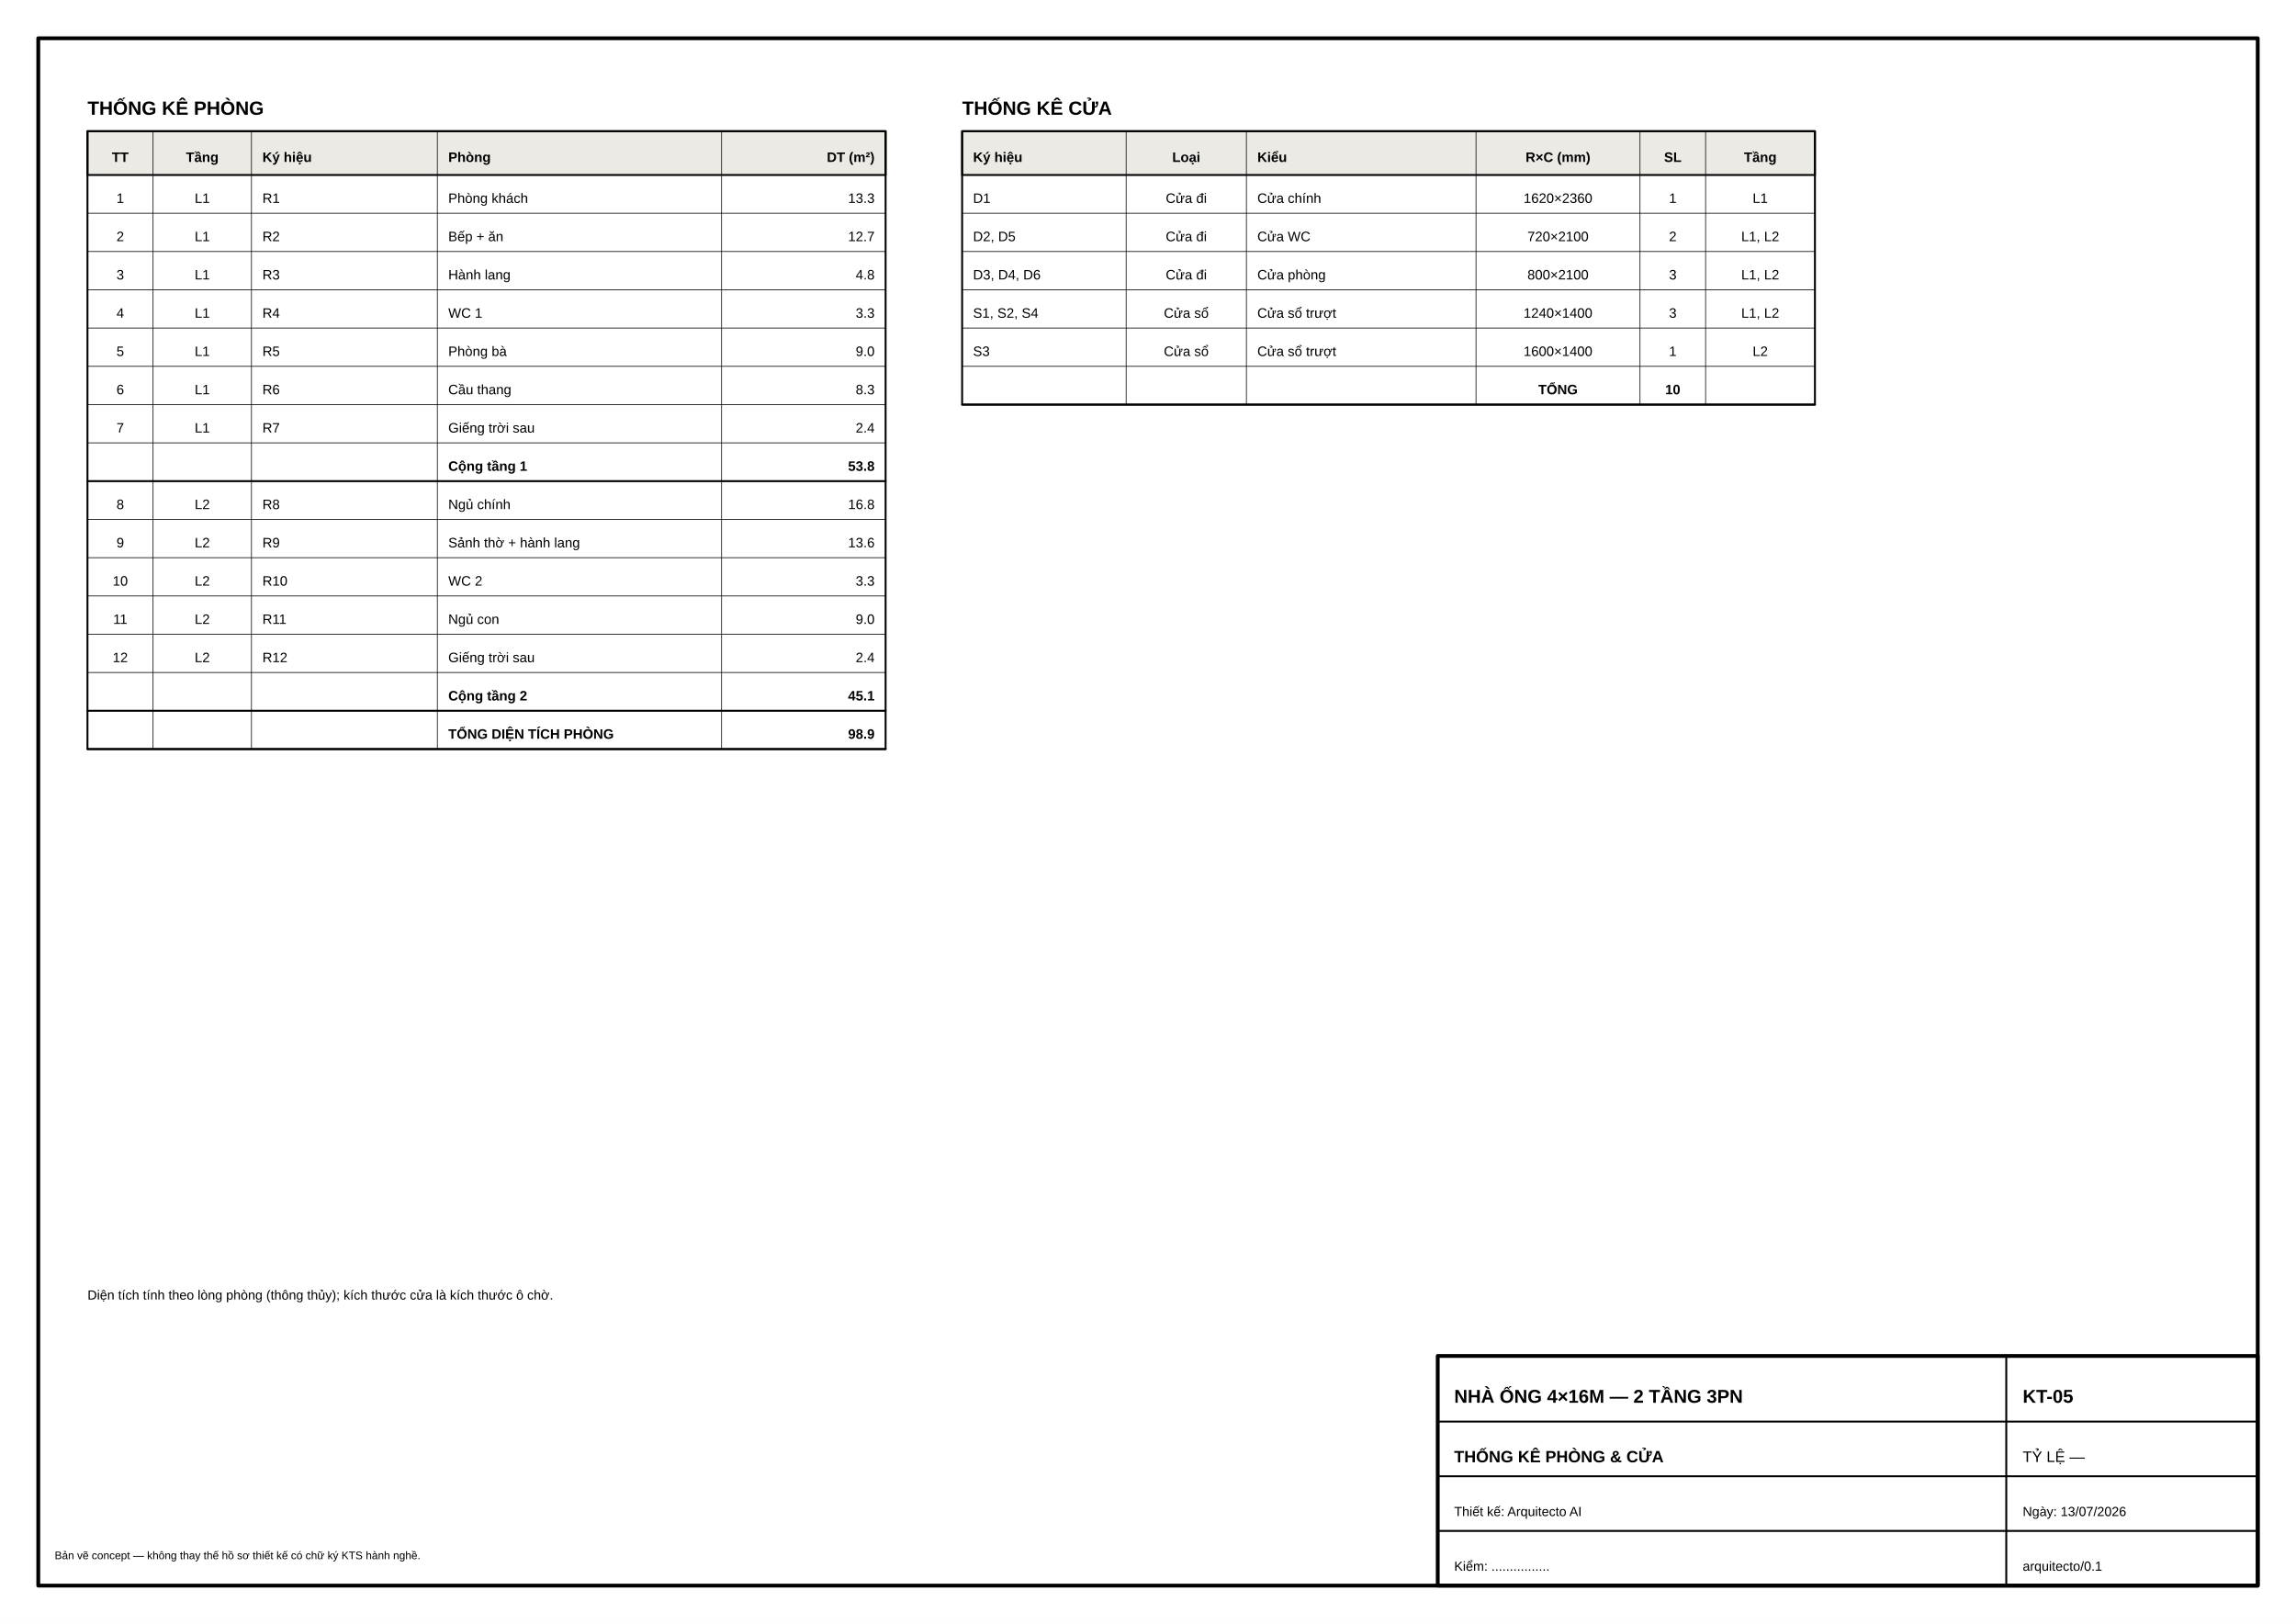
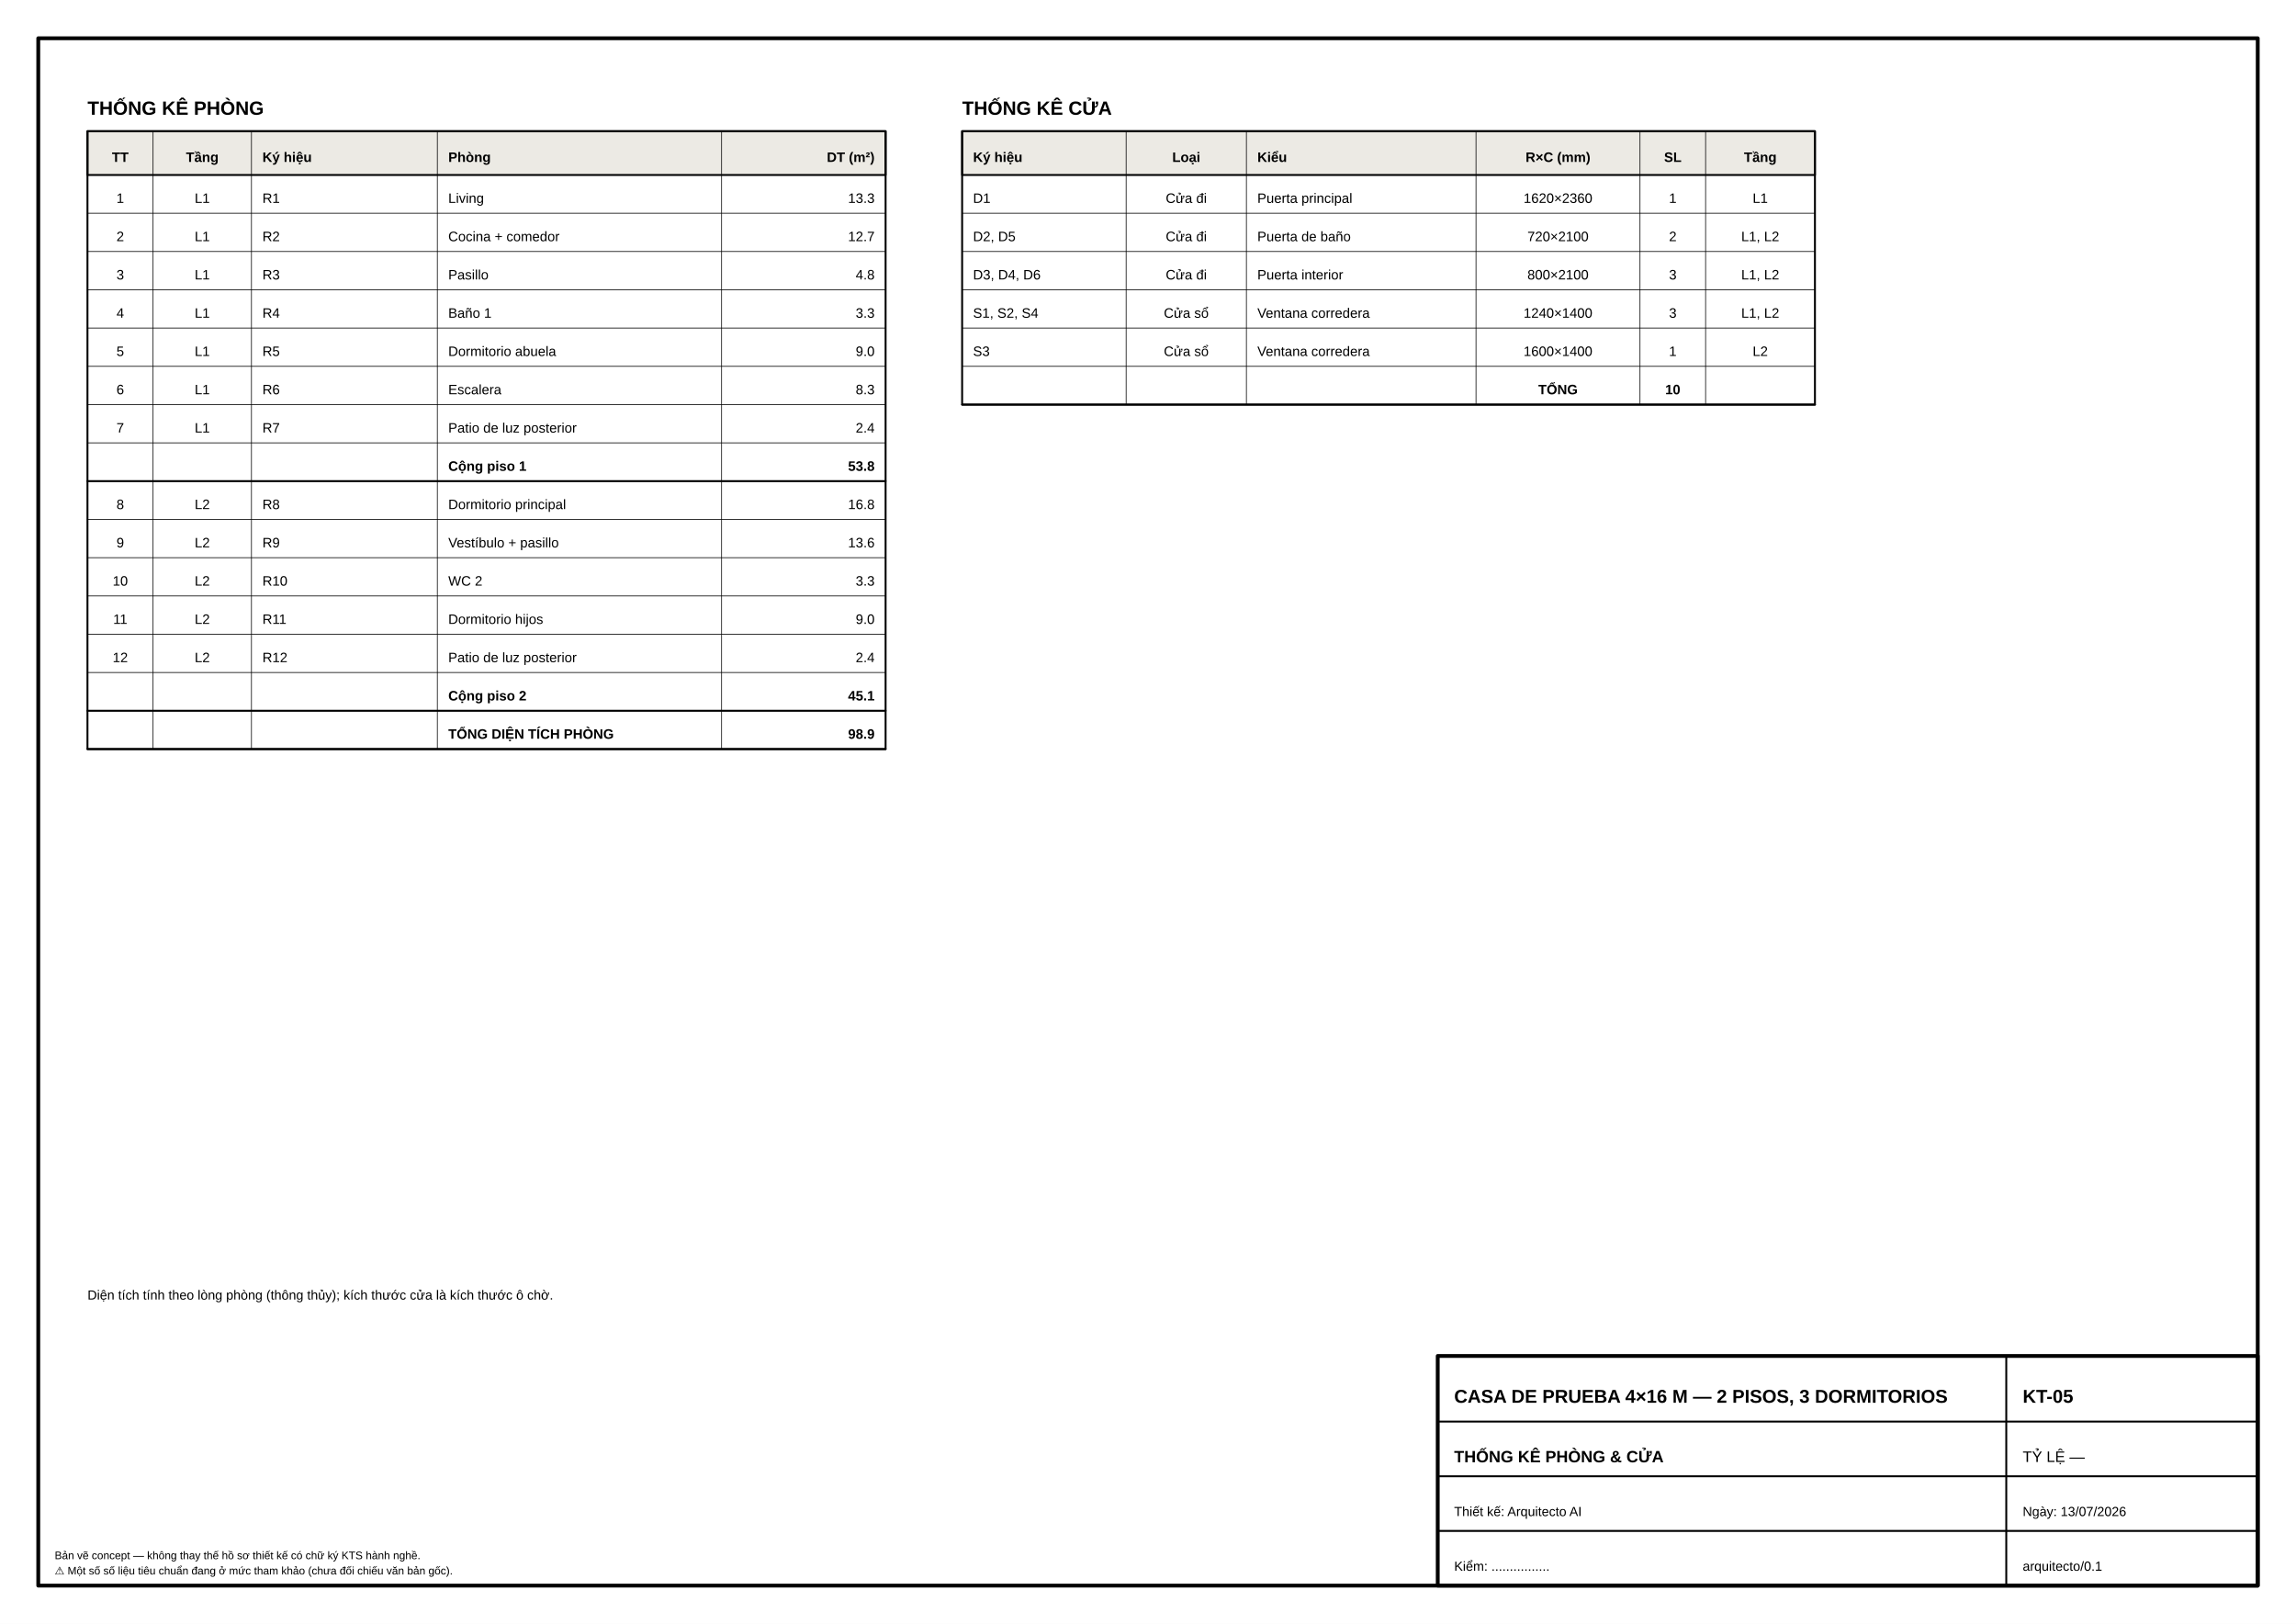
<svg xmlns="http://www.w3.org/2000/svg" viewBox="0 0 420 297" width="420mm" height="297mm" data-tf-scale="100" data-tf-rotated="0" data-tf-ox="205" data-tf-oy="143.5" data-tf-min-x="0" data-tf-min-y="0" data-tf-max-x="1000" data-tf-max-y="1000">
  <style>
text{font-family:'Be Vietnam Pro','Segoe UI',Arial,sans-serif;fill:#000;stroke:none}
.b{font-weight:700}
</style>
  <rect width="420" height="297" fill="#ffffff" />
  <g id="layer-KHUNG" data-layer="KHUNG">
    <text x="16" y="20" font-size="3.5" text-anchor="start" dominant-baseline="middle" class="b">THỐNG KÊ PHÒNG</text>
    <polygon points="16,24 162,24 162,32 16,32" fill="#eceae4" stroke="#000" stroke-width="0.35" stroke-linecap="round" stroke-linejoin="round" />
    <text x="22" y="28.9" font-size="2.5" text-anchor="middle" dominant-baseline="middle" class="b">TT</text>
    <text x="37" y="28.9" font-size="2.5" text-anchor="middle" dominant-baseline="middle" class="b">Tầng</text>
    <text x="48" y="28.9" font-size="2.5" text-anchor="start" dominant-baseline="middle" class="b">Ký hiệu</text>
    <text x="82" y="28.9" font-size="2.5" text-anchor="start" dominant-baseline="middle" class="b">Phòng</text>
    <text x="160" y="28.9" font-size="2.5" text-anchor="end" dominant-baseline="middle" class="b">DT (m²)</text>
    <text x="22" y="36.4" font-size="2.5" text-anchor="middle" dominant-baseline="middle">1</text>
    <text x="37" y="36.4" font-size="2.5" text-anchor="middle" dominant-baseline="middle">L1</text>
    <text x="48" y="36.4" font-size="2.5" text-anchor="start" dominant-baseline="middle">R1</text>
-     <text x="82" y="36.4" font-size="2.5" text-anchor="start" dominant-baseline="middle">Phòng khách</text>
+     <text x="82" y="36.4" font-size="2.5" text-anchor="start" dominant-baseline="middle">Living</text>
    <text x="160" y="36.4" font-size="2.5" text-anchor="end" dominant-baseline="middle">13.3</text>
    <line x1="16" y1="39" x2="162" y2="39" stroke="#000" stroke-width="0.13" stroke-linecap="round" stroke-linejoin="round" />
    <text x="22" y="43.4" font-size="2.5" text-anchor="middle" dominant-baseline="middle">2</text>
    <text x="37" y="43.4" font-size="2.5" text-anchor="middle" dominant-baseline="middle">L1</text>
    <text x="48" y="43.4" font-size="2.5" text-anchor="start" dominant-baseline="middle">R2</text>
-     <text x="82" y="43.4" font-size="2.5" text-anchor="start" dominant-baseline="middle">Bếp + ăn</text>
+     <text x="82" y="43.4" font-size="2.5" text-anchor="start" dominant-baseline="middle">Cocina + comedor</text>
    <text x="160" y="43.4" font-size="2.5" text-anchor="end" dominant-baseline="middle">12.7</text>
    <line x1="16" y1="46" x2="162" y2="46" stroke="#000" stroke-width="0.13" stroke-linecap="round" stroke-linejoin="round" />
    <text x="22" y="50.4" font-size="2.5" text-anchor="middle" dominant-baseline="middle">3</text>
    <text x="37" y="50.4" font-size="2.5" text-anchor="middle" dominant-baseline="middle">L1</text>
    <text x="48" y="50.4" font-size="2.5" text-anchor="start" dominant-baseline="middle">R3</text>
-     <text x="82" y="50.4" font-size="2.5" text-anchor="start" dominant-baseline="middle">Hành lang</text>
+     <text x="82" y="50.4" font-size="2.5" text-anchor="start" dominant-baseline="middle">Pasillo</text>
    <text x="160" y="50.4" font-size="2.5" text-anchor="end" dominant-baseline="middle">4.8</text>
    <line x1="16" y1="53" x2="162" y2="53" stroke="#000" stroke-width="0.13" stroke-linecap="round" stroke-linejoin="round" />
    <text x="22" y="57.4" font-size="2.5" text-anchor="middle" dominant-baseline="middle">4</text>
    <text x="37" y="57.4" font-size="2.5" text-anchor="middle" dominant-baseline="middle">L1</text>
    <text x="48" y="57.4" font-size="2.5" text-anchor="start" dominant-baseline="middle">R4</text>
-     <text x="82" y="57.4" font-size="2.5" text-anchor="start" dominant-baseline="middle">WC 1</text>
+     <text x="82" y="57.4" font-size="2.5" text-anchor="start" dominant-baseline="middle">Baño 1</text>
    <text x="160" y="57.4" font-size="2.5" text-anchor="end" dominant-baseline="middle">3.3</text>
    <line x1="16" y1="60" x2="162" y2="60" stroke="#000" stroke-width="0.13" stroke-linecap="round" stroke-linejoin="round" />
    <text x="22" y="64.4" font-size="2.5" text-anchor="middle" dominant-baseline="middle">5</text>
    <text x="37" y="64.4" font-size="2.5" text-anchor="middle" dominant-baseline="middle">L1</text>
    <text x="48" y="64.4" font-size="2.5" text-anchor="start" dominant-baseline="middle">R5</text>
-     <text x="82" y="64.4" font-size="2.5" text-anchor="start" dominant-baseline="middle">Phòng bà</text>
+     <text x="82" y="64.4" font-size="2.5" text-anchor="start" dominant-baseline="middle">Dormitorio abuela</text>
    <text x="160" y="64.4" font-size="2.5" text-anchor="end" dominant-baseline="middle">9.0</text>
    <line x1="16" y1="67" x2="162" y2="67" stroke="#000" stroke-width="0.13" stroke-linecap="round" stroke-linejoin="round" />
    <text x="22" y="71.4" font-size="2.5" text-anchor="middle" dominant-baseline="middle">6</text>
    <text x="37" y="71.4" font-size="2.5" text-anchor="middle" dominant-baseline="middle">L1</text>
    <text x="48" y="71.4" font-size="2.5" text-anchor="start" dominant-baseline="middle">R6</text>
-     <text x="82" y="71.4" font-size="2.5" text-anchor="start" dominant-baseline="middle">Cầu thang</text>
+     <text x="82" y="71.4" font-size="2.5" text-anchor="start" dominant-baseline="middle">Escalera</text>
    <text x="160" y="71.4" font-size="2.5" text-anchor="end" dominant-baseline="middle">8.3</text>
    <line x1="16" y1="74" x2="162" y2="74" stroke="#000" stroke-width="0.13" stroke-linecap="round" stroke-linejoin="round" />
    <text x="22" y="78.4" font-size="2.5" text-anchor="middle" dominant-baseline="middle">7</text>
    <text x="37" y="78.4" font-size="2.5" text-anchor="middle" dominant-baseline="middle">L1</text>
    <text x="48" y="78.4" font-size="2.5" text-anchor="start" dominant-baseline="middle">R7</text>
-     <text x="82" y="78.4" font-size="2.5" text-anchor="start" dominant-baseline="middle">Giếng trời sau</text>
+     <text x="82" y="78.4" font-size="2.5" text-anchor="start" dominant-baseline="middle">Patio de luz posterior</text>
    <text x="160" y="78.4" font-size="2.5" text-anchor="end" dominant-baseline="middle">2.4</text>
    <line x1="16" y1="81" x2="162" y2="81" stroke="#000" stroke-width="0.13" stroke-linecap="round" stroke-linejoin="round" />
-     <text x="82" y="85.4" font-size="2.5" text-anchor="start" dominant-baseline="middle" class="b">Cộng tầng 1</text>
+     <text x="82" y="85.4" font-size="2.5" text-anchor="start" dominant-baseline="middle" class="b">Cộng piso 1</text>
    <text x="160" y="85.4" font-size="2.5" text-anchor="end" dominant-baseline="middle" class="b">53.8</text>
    <line x1="16" y1="88" x2="162" y2="88" stroke="#000" stroke-width="0.35" stroke-linecap="round" stroke-linejoin="round" />
    <text x="22" y="92.4" font-size="2.5" text-anchor="middle" dominant-baseline="middle">8</text>
    <text x="37" y="92.4" font-size="2.5" text-anchor="middle" dominant-baseline="middle">L2</text>
    <text x="48" y="92.4" font-size="2.5" text-anchor="start" dominant-baseline="middle">R8</text>
-     <text x="82" y="92.4" font-size="2.5" text-anchor="start" dominant-baseline="middle">Ngủ chính</text>
+     <text x="82" y="92.4" font-size="2.5" text-anchor="start" dominant-baseline="middle">Dormitorio principal</text>
    <text x="160" y="92.4" font-size="2.5" text-anchor="end" dominant-baseline="middle">16.8</text>
    <line x1="16" y1="95" x2="162" y2="95" stroke="#000" stroke-width="0.13" stroke-linecap="round" stroke-linejoin="round" />
    <text x="22" y="99.4" font-size="2.5" text-anchor="middle" dominant-baseline="middle">9</text>
    <text x="37" y="99.4" font-size="2.5" text-anchor="middle" dominant-baseline="middle">L2</text>
    <text x="48" y="99.4" font-size="2.5" text-anchor="start" dominant-baseline="middle">R9</text>
-     <text x="82" y="99.4" font-size="2.5" text-anchor="start" dominant-baseline="middle">Sảnh thờ + hành lang</text>
+     <text x="82" y="99.4" font-size="2.5" text-anchor="start" dominant-baseline="middle">Vestíbulo + pasillo</text>
    <text x="160" y="99.4" font-size="2.5" text-anchor="end" dominant-baseline="middle">13.6</text>
    <line x1="16" y1="102" x2="162" y2="102" stroke="#000" stroke-width="0.13" stroke-linecap="round" stroke-linejoin="round" />
    <text x="22" y="106.4" font-size="2.5" text-anchor="middle" dominant-baseline="middle">10</text>
    <text x="37" y="106.4" font-size="2.5" text-anchor="middle" dominant-baseline="middle">L2</text>
    <text x="48" y="106.4" font-size="2.5" text-anchor="start" dominant-baseline="middle">R10</text>
    <text x="82" y="106.4" font-size="2.5" text-anchor="start" dominant-baseline="middle">WC 2</text>
    <text x="160" y="106.4" font-size="2.5" text-anchor="end" dominant-baseline="middle">3.3</text>
    <line x1="16" y1="109" x2="162" y2="109" stroke="#000" stroke-width="0.13" stroke-linecap="round" stroke-linejoin="round" />
    <text x="22" y="113.4" font-size="2.5" text-anchor="middle" dominant-baseline="middle">11</text>
    <text x="37" y="113.4" font-size="2.5" text-anchor="middle" dominant-baseline="middle">L2</text>
    <text x="48" y="113.4" font-size="2.5" text-anchor="start" dominant-baseline="middle">R11</text>
-     <text x="82" y="113.4" font-size="2.5" text-anchor="start" dominant-baseline="middle">Ngủ con</text>
+     <text x="82" y="113.4" font-size="2.5" text-anchor="start" dominant-baseline="middle">Dormitorio hijos</text>
    <text x="160" y="113.4" font-size="2.5" text-anchor="end" dominant-baseline="middle">9.0</text>
    <line x1="16" y1="116" x2="162" y2="116" stroke="#000" stroke-width="0.13" stroke-linecap="round" stroke-linejoin="round" />
    <text x="22" y="120.4" font-size="2.5" text-anchor="middle" dominant-baseline="middle">12</text>
    <text x="37" y="120.4" font-size="2.5" text-anchor="middle" dominant-baseline="middle">L2</text>
    <text x="48" y="120.4" font-size="2.5" text-anchor="start" dominant-baseline="middle">R12</text>
-     <text x="82" y="120.4" font-size="2.5" text-anchor="start" dominant-baseline="middle">Giếng trời sau</text>
+     <text x="82" y="120.4" font-size="2.5" text-anchor="start" dominant-baseline="middle">Patio de luz posterior</text>
    <text x="160" y="120.4" font-size="2.5" text-anchor="end" dominant-baseline="middle">2.4</text>
    <line x1="16" y1="123" x2="162" y2="123" stroke="#000" stroke-width="0.13" stroke-linecap="round" stroke-linejoin="round" />
-     <text x="82" y="127.4" font-size="2.5" text-anchor="start" dominant-baseline="middle" class="b">Cộng tầng 2</text>
+     <text x="82" y="127.4" font-size="2.5" text-anchor="start" dominant-baseline="middle" class="b">Cộng piso 2</text>
    <text x="160" y="127.4" font-size="2.5" text-anchor="end" dominant-baseline="middle" class="b">45.1</text>
    <line x1="16" y1="130" x2="162" y2="130" stroke="#000" stroke-width="0.35" stroke-linecap="round" stroke-linejoin="round" />
    <text x="82" y="134.4" font-size="2.5" text-anchor="start" dominant-baseline="middle" class="b">TỔNG DIỆN TÍCH PHÒNG</text>
    <text x="160" y="134.4" font-size="2.5" text-anchor="end" dominant-baseline="middle" class="b">98.9</text>
    <line x1="16" y1="137" x2="162" y2="137" stroke="#000" stroke-width="0.35" stroke-linecap="round" stroke-linejoin="round" />
    <polygon points="16,24 162,24 162,137 16,137" fill="none" stroke="#000" stroke-width="0.35" stroke-linecap="round" stroke-linejoin="round" />
    <line x1="28" y1="24" x2="28" y2="137" stroke="#000" stroke-width="0.13" stroke-linecap="round" stroke-linejoin="round" />
    <line x1="46" y1="24" x2="46" y2="137" stroke="#000" stroke-width="0.13" stroke-linecap="round" stroke-linejoin="round" />
    <line x1="80" y1="24" x2="80" y2="137" stroke="#000" stroke-width="0.13" stroke-linecap="round" stroke-linejoin="round" />
    <line x1="132" y1="24" x2="132" y2="137" stroke="#000" stroke-width="0.13" stroke-linecap="round" stroke-linejoin="round" />
    <text x="176" y="20" font-size="3.5" text-anchor="start" dominant-baseline="middle" class="b">THỐNG KÊ CỬA</text>
    <polygon points="176,24 332,24 332,32 176,32" fill="#eceae4" stroke="#000" stroke-width="0.35" stroke-linecap="round" stroke-linejoin="round" />
    <text x="178" y="28.9" font-size="2.5" text-anchor="start" dominant-baseline="middle" class="b">Ký hiệu</text>
    <text x="217" y="28.9" font-size="2.5" text-anchor="middle" dominant-baseline="middle" class="b">Loại</text>
    <text x="230" y="28.9" font-size="2.5" text-anchor="start" dominant-baseline="middle" class="b">Kiểu</text>
    <text x="285" y="28.9" font-size="2.5" text-anchor="middle" dominant-baseline="middle" class="b">R×C (mm)</text>
    <text x="306" y="28.9" font-size="2.5" text-anchor="middle" dominant-baseline="middle" class="b">SL</text>
    <text x="322" y="28.9" font-size="2.5" text-anchor="middle" dominant-baseline="middle" class="b">Tầng</text>
    <text x="178" y="36.4" font-size="2.5" text-anchor="start" dominant-baseline="middle">D1</text>
    <text x="217" y="36.4" font-size="2.5" text-anchor="middle" dominant-baseline="middle">Cửa đi</text>
-     <text x="230" y="36.4" font-size="2.5" text-anchor="start" dominant-baseline="middle">Cửa chính</text>
+     <text x="230" y="36.4" font-size="2.5" text-anchor="start" dominant-baseline="middle">Puerta principal</text>
    <text x="285" y="36.4" font-size="2.5" text-anchor="middle" dominant-baseline="middle">1620×2360</text>
    <text x="306" y="36.4" font-size="2.5" text-anchor="middle" dominant-baseline="middle">1</text>
    <text x="322" y="36.4" font-size="2.5" text-anchor="middle" dominant-baseline="middle">L1</text>
    <line x1="176" y1="39" x2="332" y2="39" stroke="#000" stroke-width="0.13" stroke-linecap="round" stroke-linejoin="round" />
    <text x="178" y="43.4" font-size="2.5" text-anchor="start" dominant-baseline="middle">D2, D5</text>
    <text x="217" y="43.4" font-size="2.5" text-anchor="middle" dominant-baseline="middle">Cửa đi</text>
-     <text x="230" y="43.4" font-size="2.5" text-anchor="start" dominant-baseline="middle">Cửa WC</text>
+     <text x="230" y="43.4" font-size="2.5" text-anchor="start" dominant-baseline="middle">Puerta de baño</text>
    <text x="285" y="43.4" font-size="2.5" text-anchor="middle" dominant-baseline="middle">720×2100</text>
    <text x="306" y="43.4" font-size="2.5" text-anchor="middle" dominant-baseline="middle">2</text>
    <text x="322" y="43.4" font-size="2.5" text-anchor="middle" dominant-baseline="middle">L1, L2</text>
    <line x1="176" y1="46" x2="332" y2="46" stroke="#000" stroke-width="0.13" stroke-linecap="round" stroke-linejoin="round" />
    <text x="178" y="50.4" font-size="2.5" text-anchor="start" dominant-baseline="middle">D3, D4, D6</text>
    <text x="217" y="50.4" font-size="2.5" text-anchor="middle" dominant-baseline="middle">Cửa đi</text>
-     <text x="230" y="50.4" font-size="2.5" text-anchor="start" dominant-baseline="middle">Cửa phòng</text>
+     <text x="230" y="50.4" font-size="2.5" text-anchor="start" dominant-baseline="middle">Puerta interior</text>
    <text x="285" y="50.4" font-size="2.5" text-anchor="middle" dominant-baseline="middle">800×2100</text>
    <text x="306" y="50.4" font-size="2.5" text-anchor="middle" dominant-baseline="middle">3</text>
    <text x="322" y="50.4" font-size="2.5" text-anchor="middle" dominant-baseline="middle">L1, L2</text>
    <line x1="176" y1="53" x2="332" y2="53" stroke="#000" stroke-width="0.13" stroke-linecap="round" stroke-linejoin="round" />
    <text x="178" y="57.4" font-size="2.5" text-anchor="start" dominant-baseline="middle">S1, S2, S4</text>
    <text x="217" y="57.4" font-size="2.5" text-anchor="middle" dominant-baseline="middle">Cửa sổ</text>
-     <text x="230" y="57.4" font-size="2.5" text-anchor="start" dominant-baseline="middle">Cửa sổ trượt</text>
+     <text x="230" y="57.4" font-size="2.5" text-anchor="start" dominant-baseline="middle">Ventana corredera</text>
    <text x="285" y="57.4" font-size="2.5" text-anchor="middle" dominant-baseline="middle">1240×1400</text>
    <text x="306" y="57.4" font-size="2.5" text-anchor="middle" dominant-baseline="middle">3</text>
    <text x="322" y="57.4" font-size="2.5" text-anchor="middle" dominant-baseline="middle">L1, L2</text>
    <line x1="176" y1="60" x2="332" y2="60" stroke="#000" stroke-width="0.13" stroke-linecap="round" stroke-linejoin="round" />
    <text x="178" y="64.4" font-size="2.5" text-anchor="start" dominant-baseline="middle">S3</text>
    <text x="217" y="64.4" font-size="2.5" text-anchor="middle" dominant-baseline="middle">Cửa sổ</text>
-     <text x="230" y="64.4" font-size="2.5" text-anchor="start" dominant-baseline="middle">Cửa sổ trượt</text>
+     <text x="230" y="64.4" font-size="2.5" text-anchor="start" dominant-baseline="middle">Ventana corredera</text>
    <text x="285" y="64.4" font-size="2.5" text-anchor="middle" dominant-baseline="middle">1600×1400</text>
    <text x="306" y="64.4" font-size="2.5" text-anchor="middle" dominant-baseline="middle">1</text>
    <text x="322" y="64.4" font-size="2.5" text-anchor="middle" dominant-baseline="middle">L2</text>
    <line x1="176" y1="67" x2="332" y2="67" stroke="#000" stroke-width="0.13" stroke-linecap="round" stroke-linejoin="round" />
    <text x="285" y="71.4" font-size="2.5" text-anchor="middle" dominant-baseline="middle" class="b">TỔNG</text>
    <text x="306" y="71.4" font-size="2.5" text-anchor="middle" dominant-baseline="middle" class="b">10</text>
    <line x1="176" y1="74" x2="332" y2="74" stroke="#000" stroke-width="0.35" stroke-linecap="round" stroke-linejoin="round" />
    <polygon points="176,24 332,24 332,74 176,74" fill="none" stroke="#000" stroke-width="0.35" stroke-linecap="round" stroke-linejoin="round" />
    <line x1="206" y1="24" x2="206" y2="74" stroke="#000" stroke-width="0.13" stroke-linecap="round" stroke-linejoin="round" />
    <line x1="228" y1="24" x2="228" y2="74" stroke="#000" stroke-width="0.13" stroke-linecap="round" stroke-linejoin="round" />
    <line x1="270" y1="24" x2="270" y2="74" stroke="#000" stroke-width="0.13" stroke-linecap="round" stroke-linejoin="round" />
    <line x1="300" y1="24" x2="300" y2="74" stroke="#000" stroke-width="0.13" stroke-linecap="round" stroke-linejoin="round" />
    <line x1="312" y1="24" x2="312" y2="74" stroke="#000" stroke-width="0.13" stroke-linecap="round" stroke-linejoin="round" />
    <text x="16" y="237" font-size="2.4" text-anchor="start" dominant-baseline="middle">Diện tích tính theo lòng phòng (thông thủy); kích thước cửa là kích thước ô chờ.</text>
    <polygon points="7,7 413,7 413,290 7,290" fill="none" stroke="#000" stroke-width="0.7" stroke-linecap="round" stroke-linejoin="round" />
    <polygon points="263,248 413,248 413,290 263,290" fill="none" stroke="#000" stroke-width="0.7" stroke-linecap="round" stroke-linejoin="round" />
    <line x1="263" y1="260" x2="413" y2="260" stroke="#000" stroke-width="0.35" stroke-linecap="round" stroke-linejoin="round" />
    <line x1="263" y1="270" x2="413" y2="270" stroke="#000" stroke-width="0.35" stroke-linecap="round" stroke-linejoin="round" />
    <line x1="263" y1="280" x2="413" y2="280" stroke="#000" stroke-width="0.35" stroke-linecap="round" stroke-linejoin="round" />
    <line x1="367" y1="248" x2="367" y2="290" stroke="#000" stroke-width="0.35" stroke-linecap="round" stroke-linejoin="round" />
-     <text x="266" y="255.6" font-size="3.4" text-anchor="start" dominant-baseline="middle" class="b">NHÀ ỐNG 4×16M — 2 TẦNG 3PN</text>
+     <text x="266" y="255.6" font-size="3.4" text-anchor="start" dominant-baseline="middle" class="b">CASA DE PRUEBA 4×16 M — 2 PISOS, 3 DORMITORIOS</text>
    <text x="370" y="255.6" font-size="3.4" text-anchor="start" dominant-baseline="middle" class="b">KT-05</text>
    <text x="266" y="266.6" font-size="3" text-anchor="start" dominant-baseline="middle" class="b">THỐNG KÊ PHÒNG &amp; CỬA</text>
    <text x="370" y="266.6" font-size="2.8" text-anchor="start" dominant-baseline="middle">TỶ LỆ —</text>
    <text x="266" y="276.6" font-size="2.4" text-anchor="start" dominant-baseline="middle">Thiết kế: Arquitecto AI</text>
    <text x="370" y="276.6" font-size="2.4" text-anchor="start" dominant-baseline="middle">Ngày: 13/07/2026</text>
    <text x="266" y="286.6" font-size="2.4" text-anchor="start" dominant-baseline="middle">Kiểm: ................</text>
    <text x="370" y="286.6" font-size="2.4" text-anchor="start" dominant-baseline="middle">arquitecto/0.1</text>
    <text x="10" y="284.6" font-size="2" text-anchor="start" dominant-baseline="middle">Bản vẽ concept — không thay thế hồ sơ thiết kế có chữ ký KTS hành nghề.</text>
+     <text x="10" y="287.4" font-size="2" text-anchor="start" dominant-baseline="middle">⚠ Một số số liệu tiêu chuẩn đang ở mức tham khảo (chưa đối chiếu văn bản gốc).</text>
  </g>
</svg>
